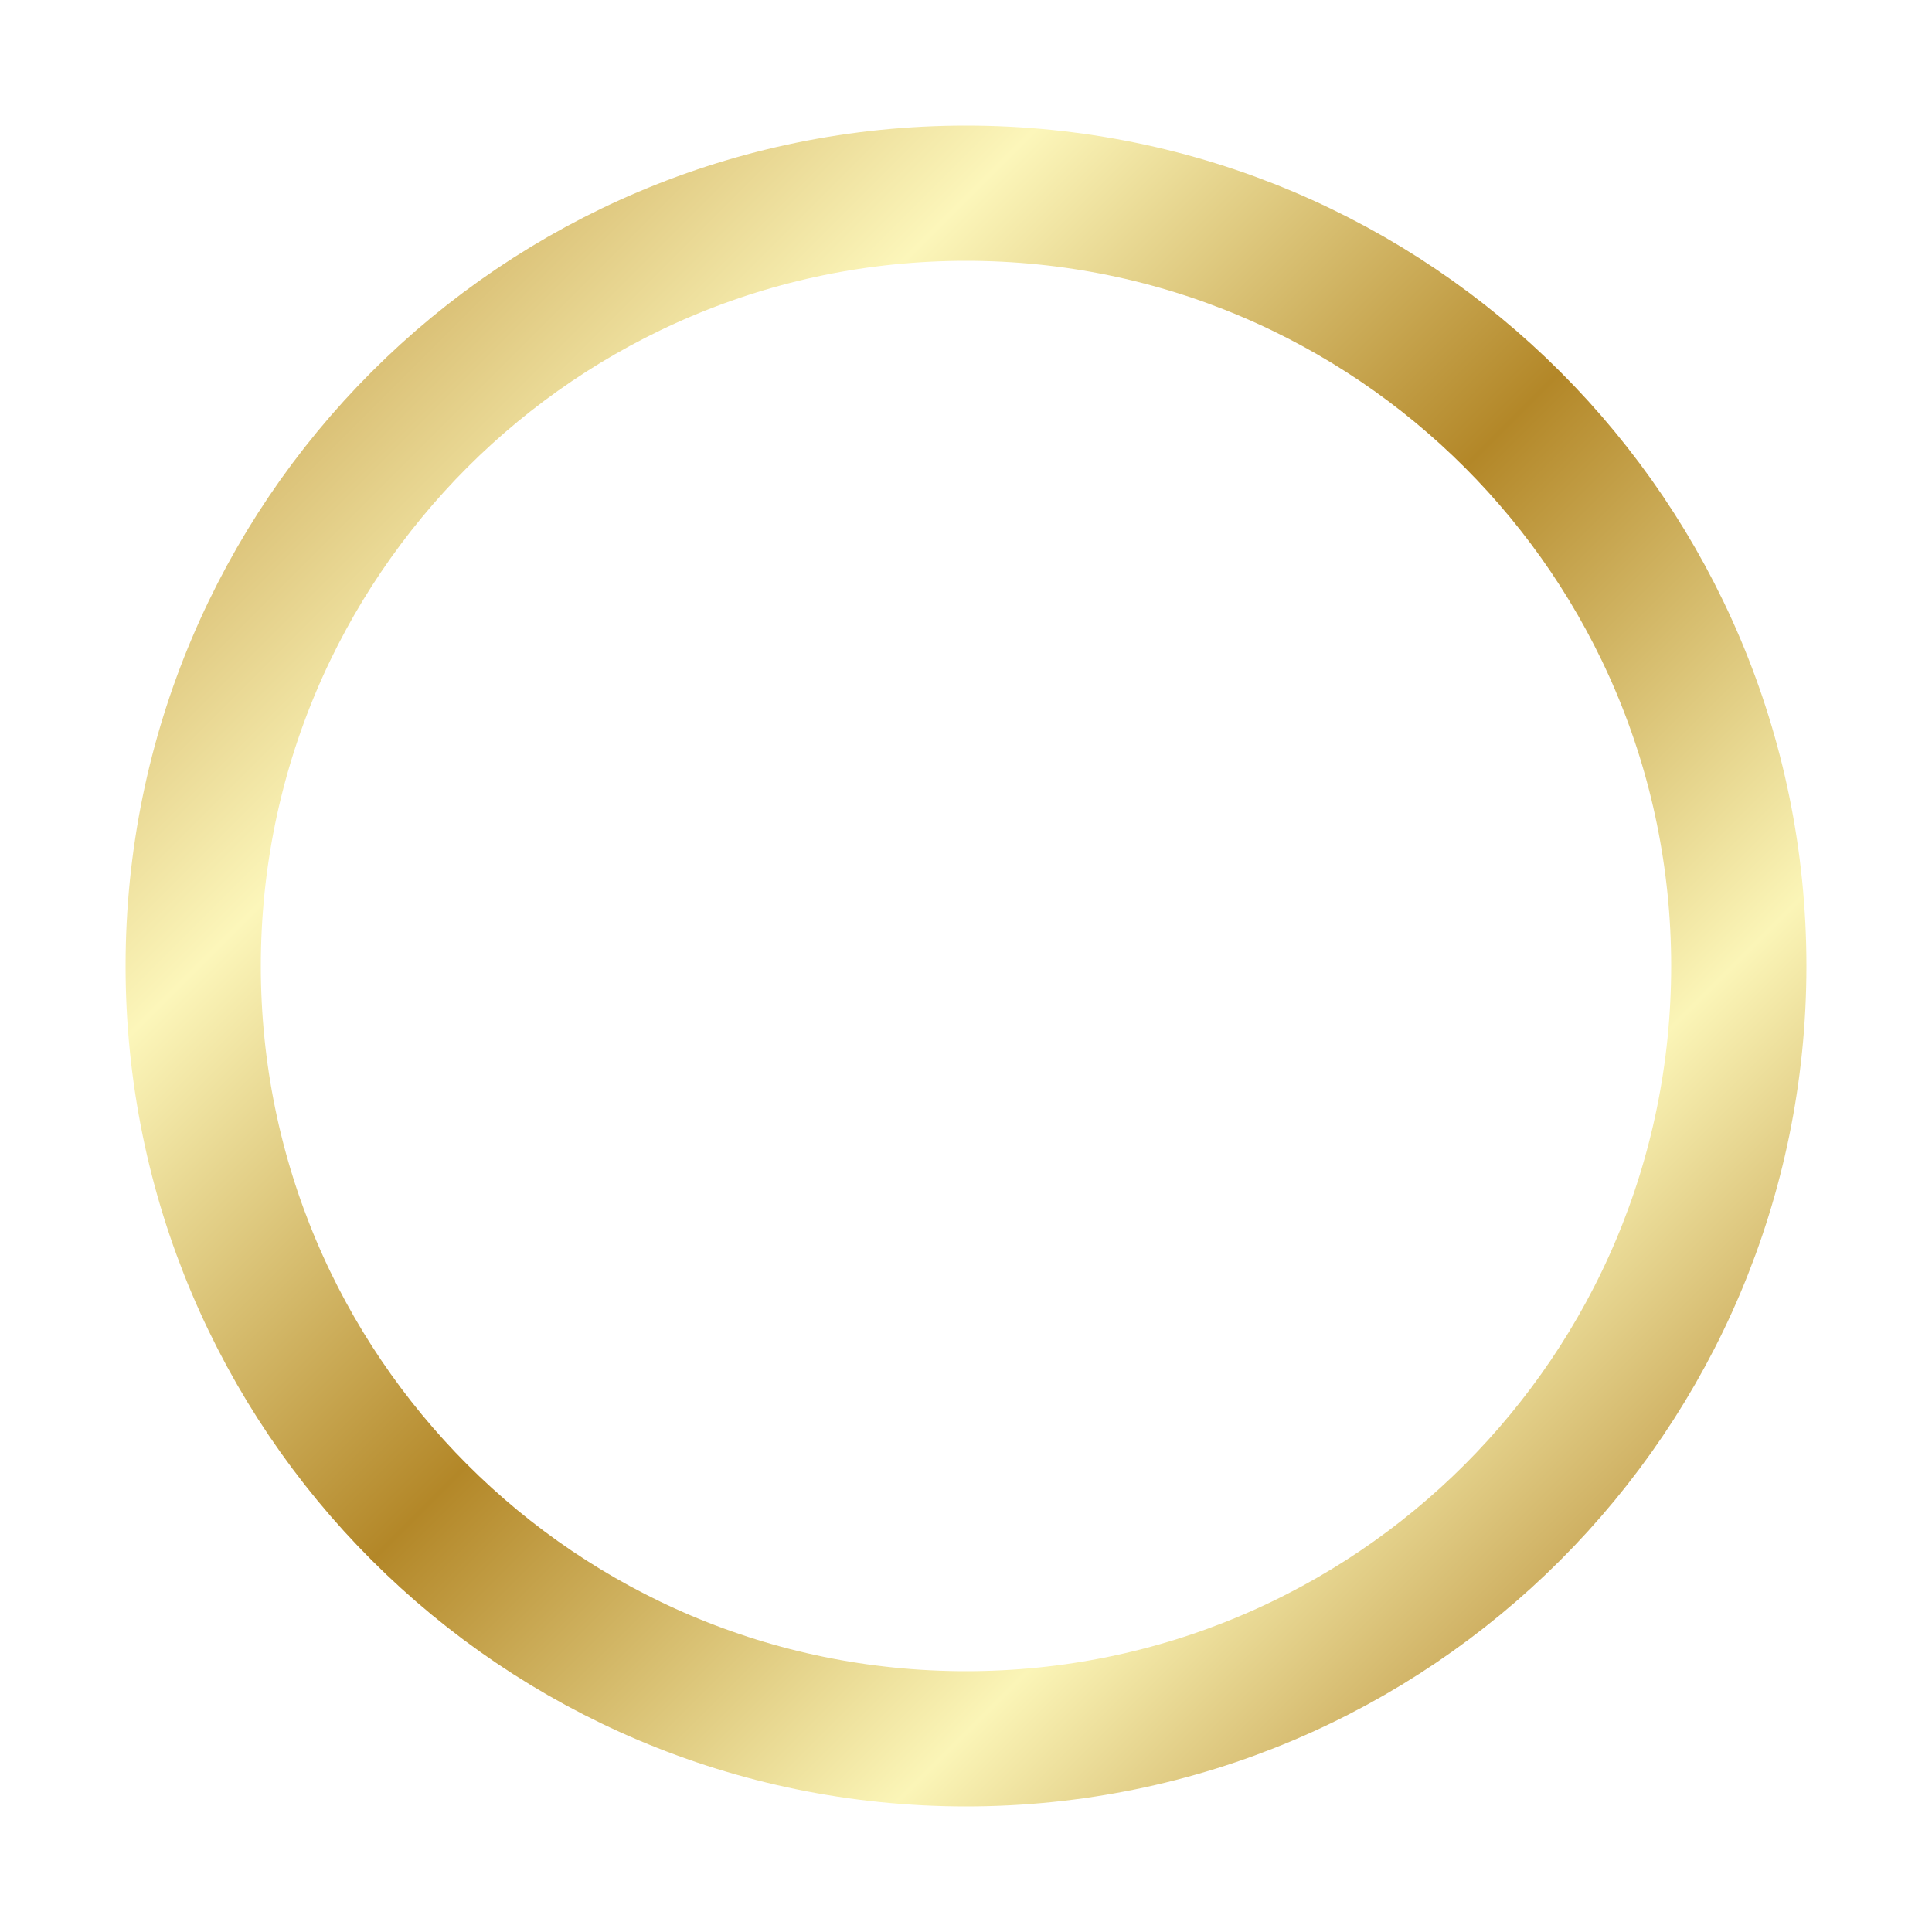
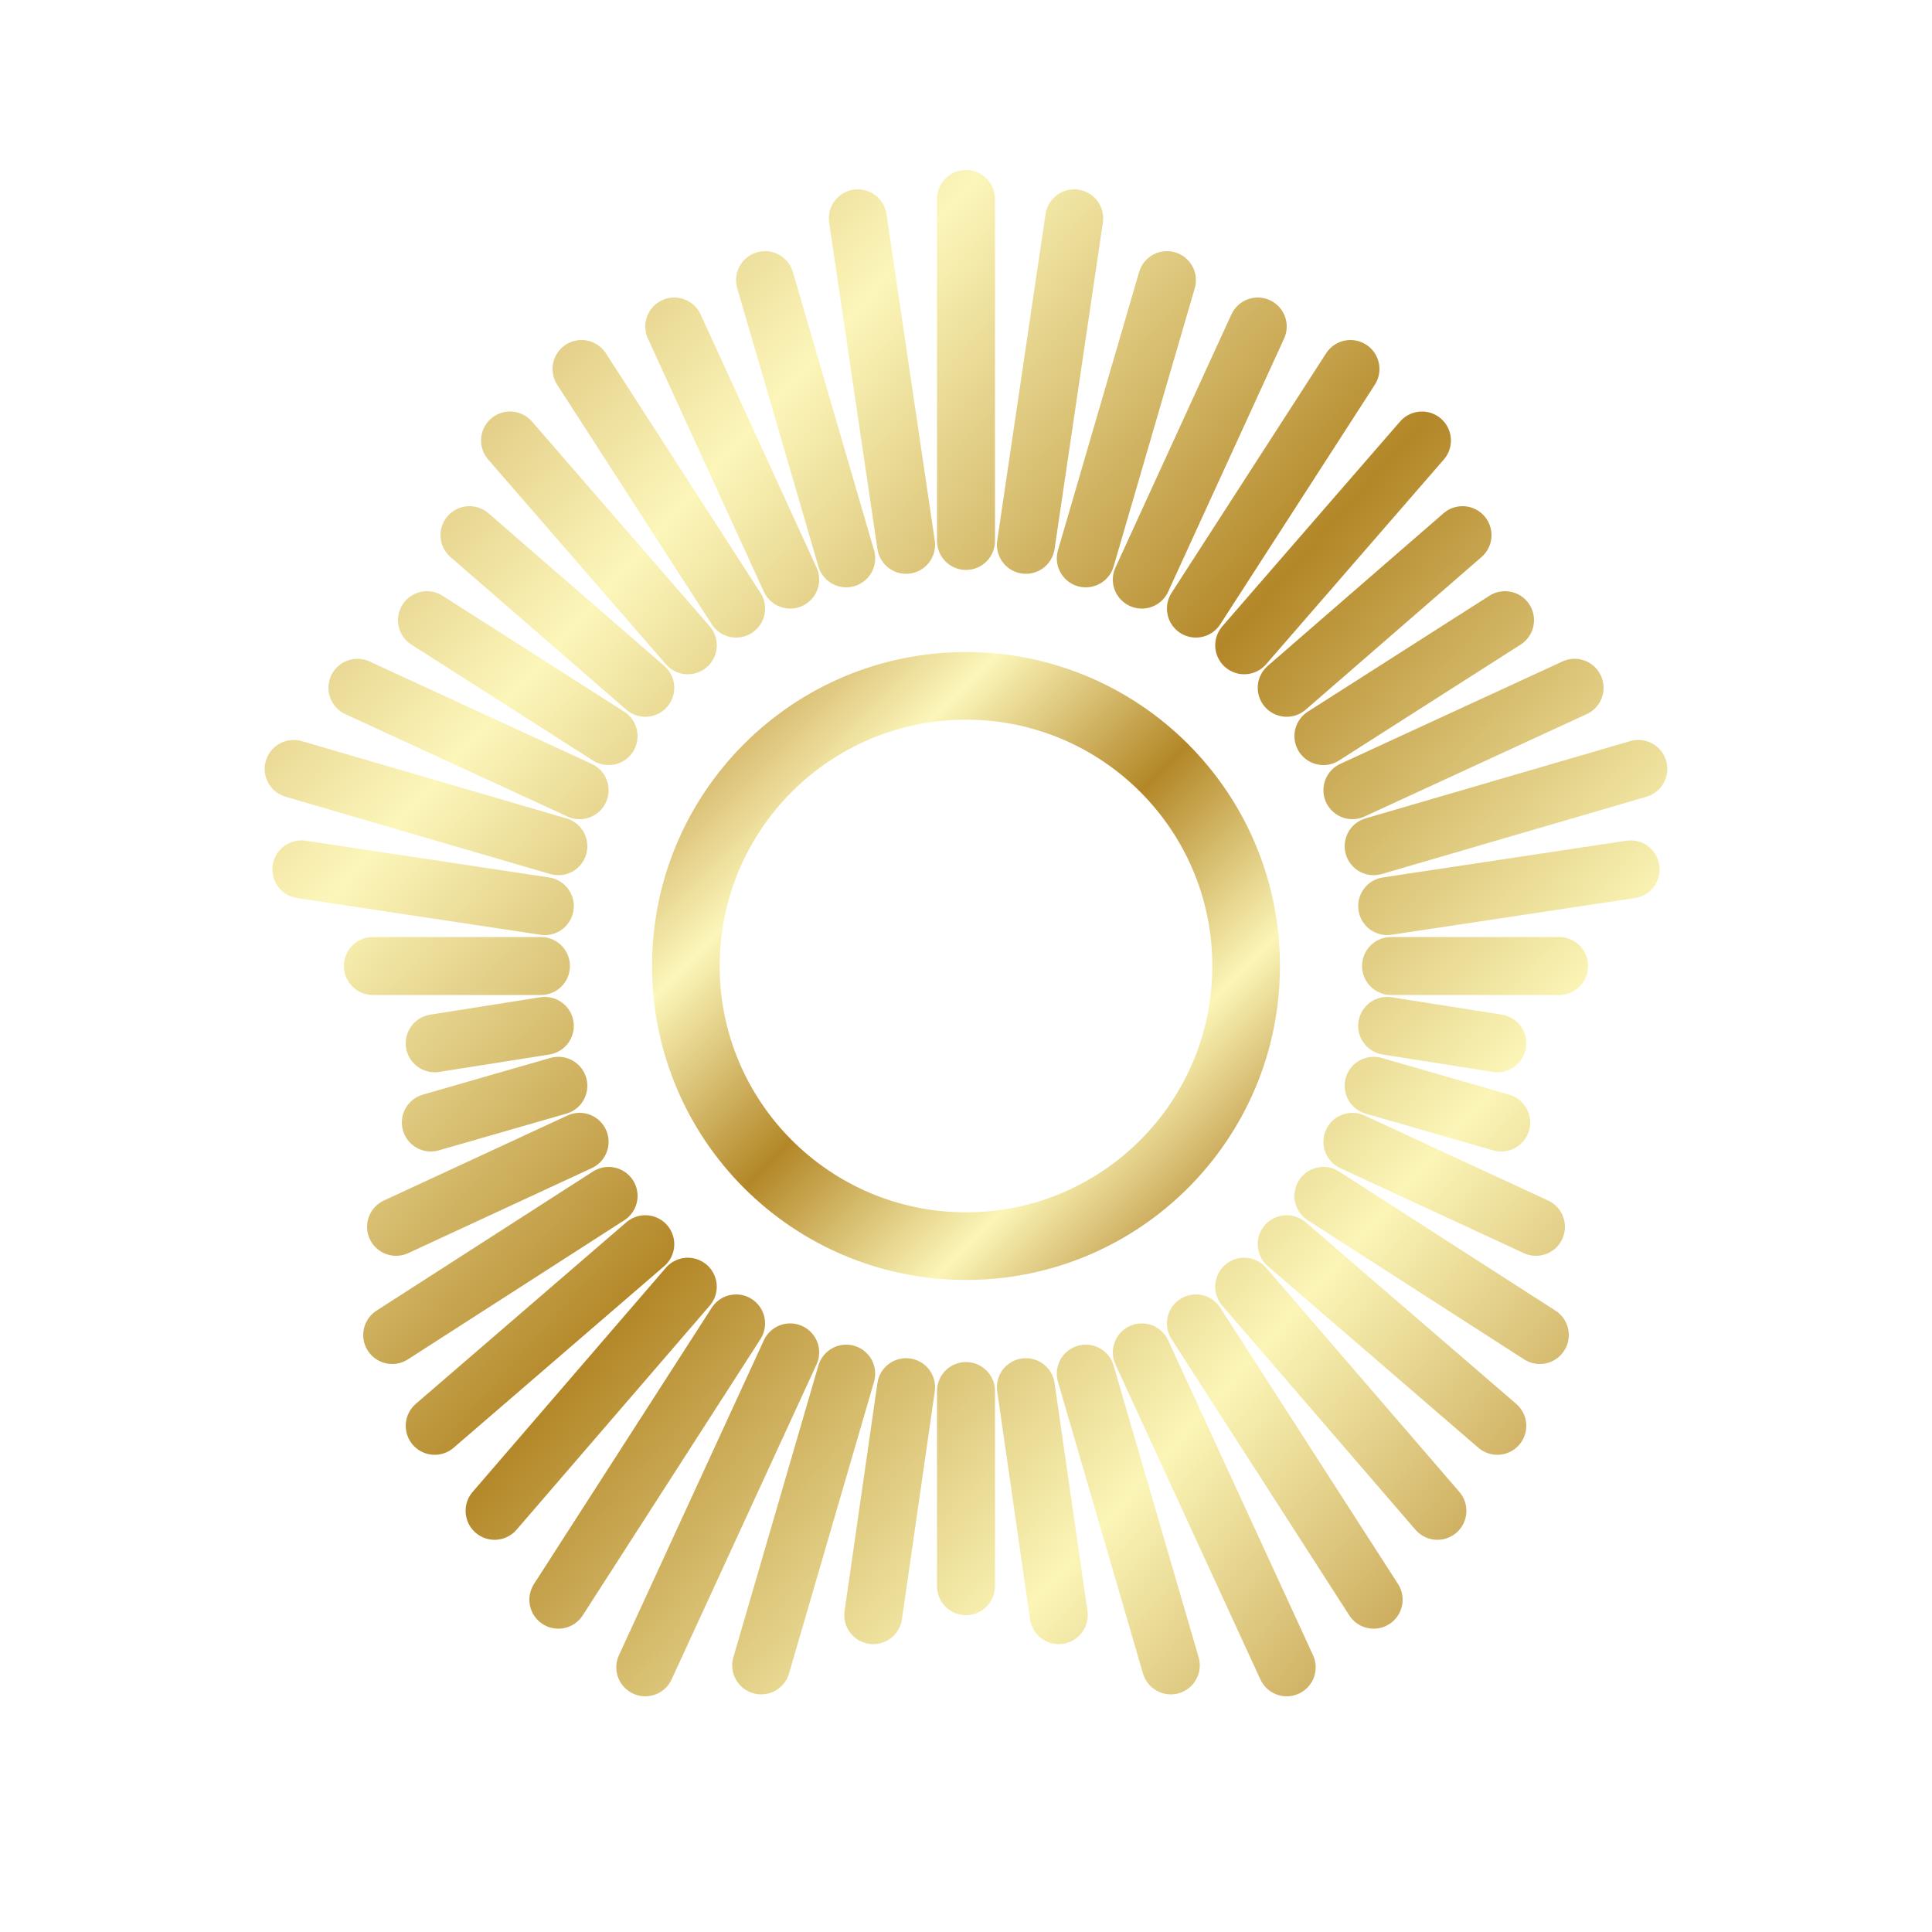
<svg xmlns="http://www.w3.org/2000/svg" viewBox="0 0 100 100" fill="none">
  <defs>
    <linearGradient id="g" x1="0%" y1="0%" x2="100%" y2="100%">
      <stop offset="0%" stop-color="#BF953F" />
      <stop offset="25%" stop-color="#FCF6BA" />
      <stop offset="50%" stop-color="#B38728" />
      <stop offset="75%" stop-color="#FBF5B7" />
      <stop offset="100%" stop-color="#AA771C" />
    </linearGradient>
  </defs>
-   <circle cx="50" cy="50" r="40" stroke="url(#g)" stroke-width="7" />
-   <g stroke="url(#g)" stroke-width="7.5" stroke-linecap="round">
-     <line x1="29" y1="45" x2="29" y2="55" />
-     <line x1="39.5" y1="37" x2="39.5" y2="63" />
-     <line x1="50" y1="29" x2="50" y2="71" />
-     <line x1="60.5" y1="39" x2="60.5" y2="61" />
-     <line x1="71" y1="46" x2="71" y2="54" />
-   </g>
+   <circle cx="50" cy="50" r="14.5" stroke="url(#g)" stroke-width="3.5" />
+   <path d="M50.0 28.0L50.0 10.3M53.1 28.2L55.6 11.3M56.2 28.9L60.4 14.5M59.1 30.0L65.1 16.9M61.9 31.5L69.9 19.1M64.4 33.4L73.6 22.8M66.6 35.6L75.7 27.7M68.5 38.1L77.9 32.1M70.0 40.9L81.5 35.6M71.1 43.8L84.8 39.8M71.8 46.9L84.4 45.0M72.0 50.0L80.7 50.0M71.8 53.1L77.5 54.0M71.1 56.2L77.7 58.1M70.0 59.1L79.5 63.5M68.5 61.9L79.7 69.1M66.6 64.4L77.5 73.8M64.4 66.6L74.4 78.2M61.9 68.5L71.1 82.8M59.1 70.0L66.6 86.3M56.2 71.1L60.6 86.2M53.1 71.8L54.8 83.6M50.0 72.0L50.0 82.1M46.9 71.8L45.2 83.6M43.8 71.1L39.4 86.2M40.9 70.0L33.4 86.3M38.1 68.5L28.9 82.8M35.6 66.6L25.6 78.2M33.4 64.4L22.5 73.8M31.5 61.9L20.3 69.1M30.0 59.1L20.5 63.5M28.9 56.2L22.3 58.1M28.2 53.1L22.5 54.0M28.0 50.0L19.3 50.0M28.2 46.9L15.6 45.0M28.9 43.8L15.2 39.8M30.0 40.9L18.5 35.6M31.5 38.1L22.1 32.1M33.4 35.6L24.3 27.7M35.6 33.4L26.4 22.8M38.1 31.5L30.1 19.1M40.9 30.0L34.9 16.9M43.8 28.9L39.6 14.5M46.9 28.2L44.4 11.3" stroke="url(#g)" stroke-width="3" stroke-linecap="round" />
</svg>
